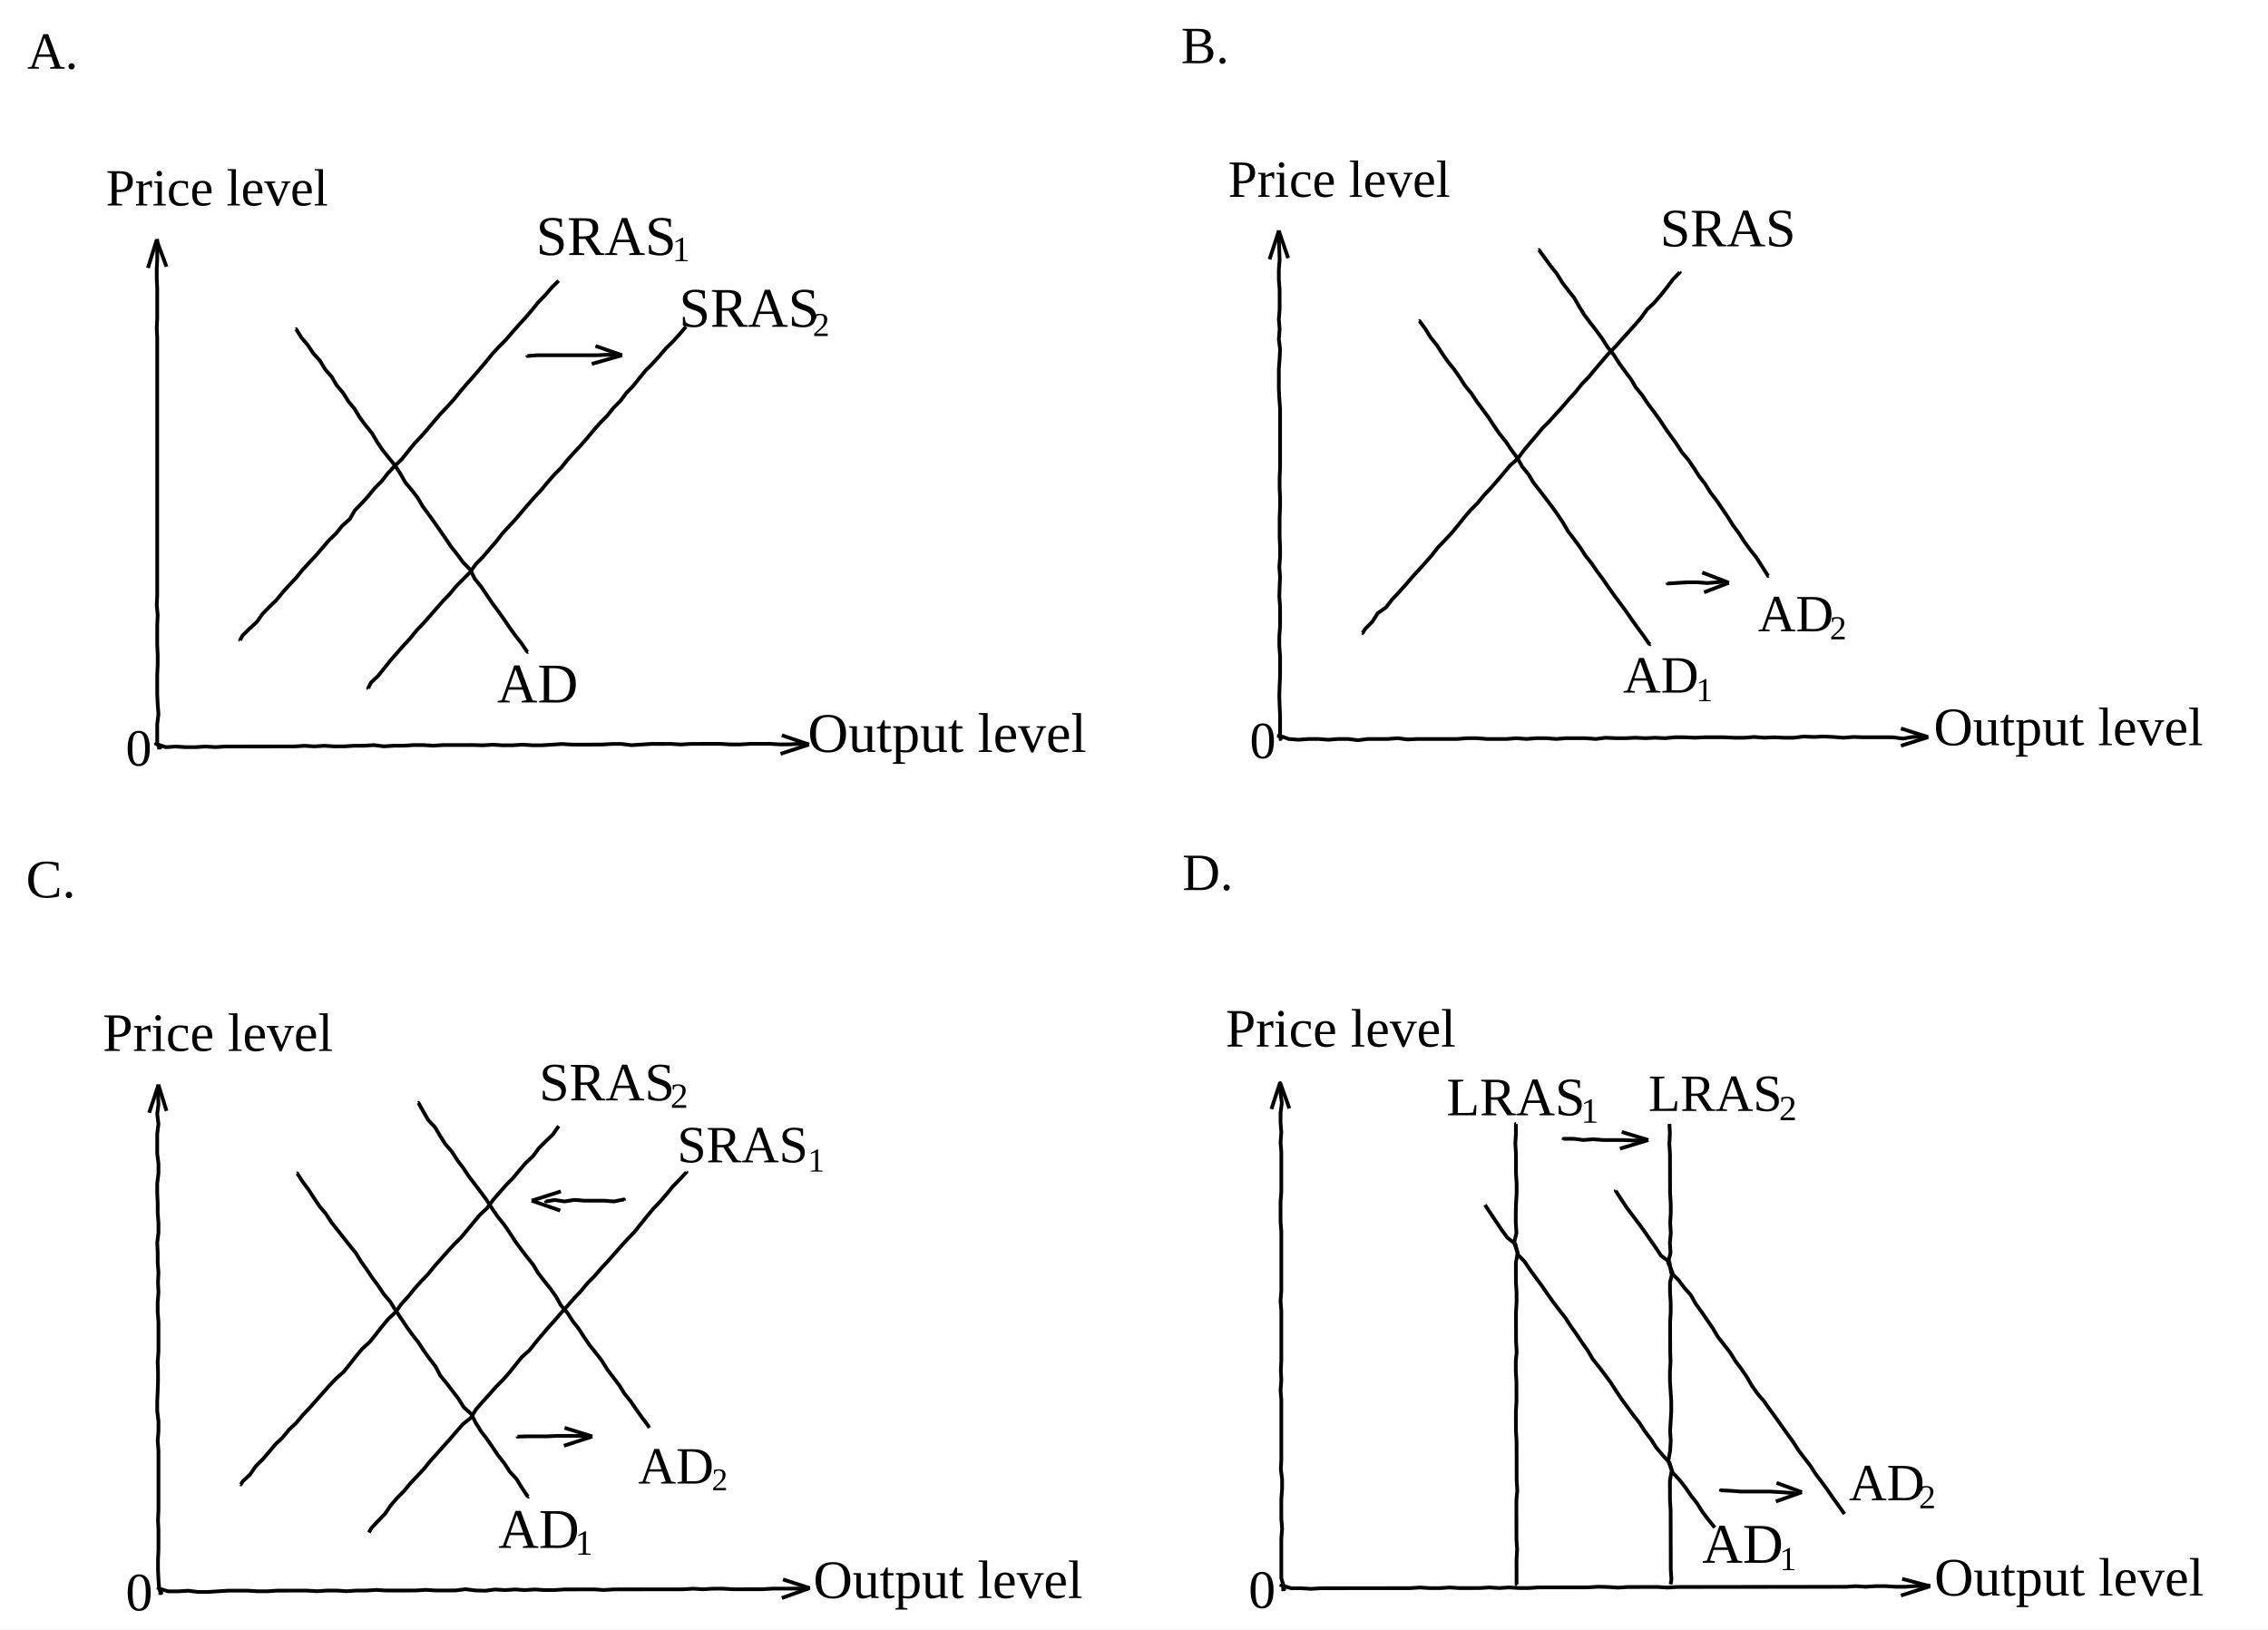
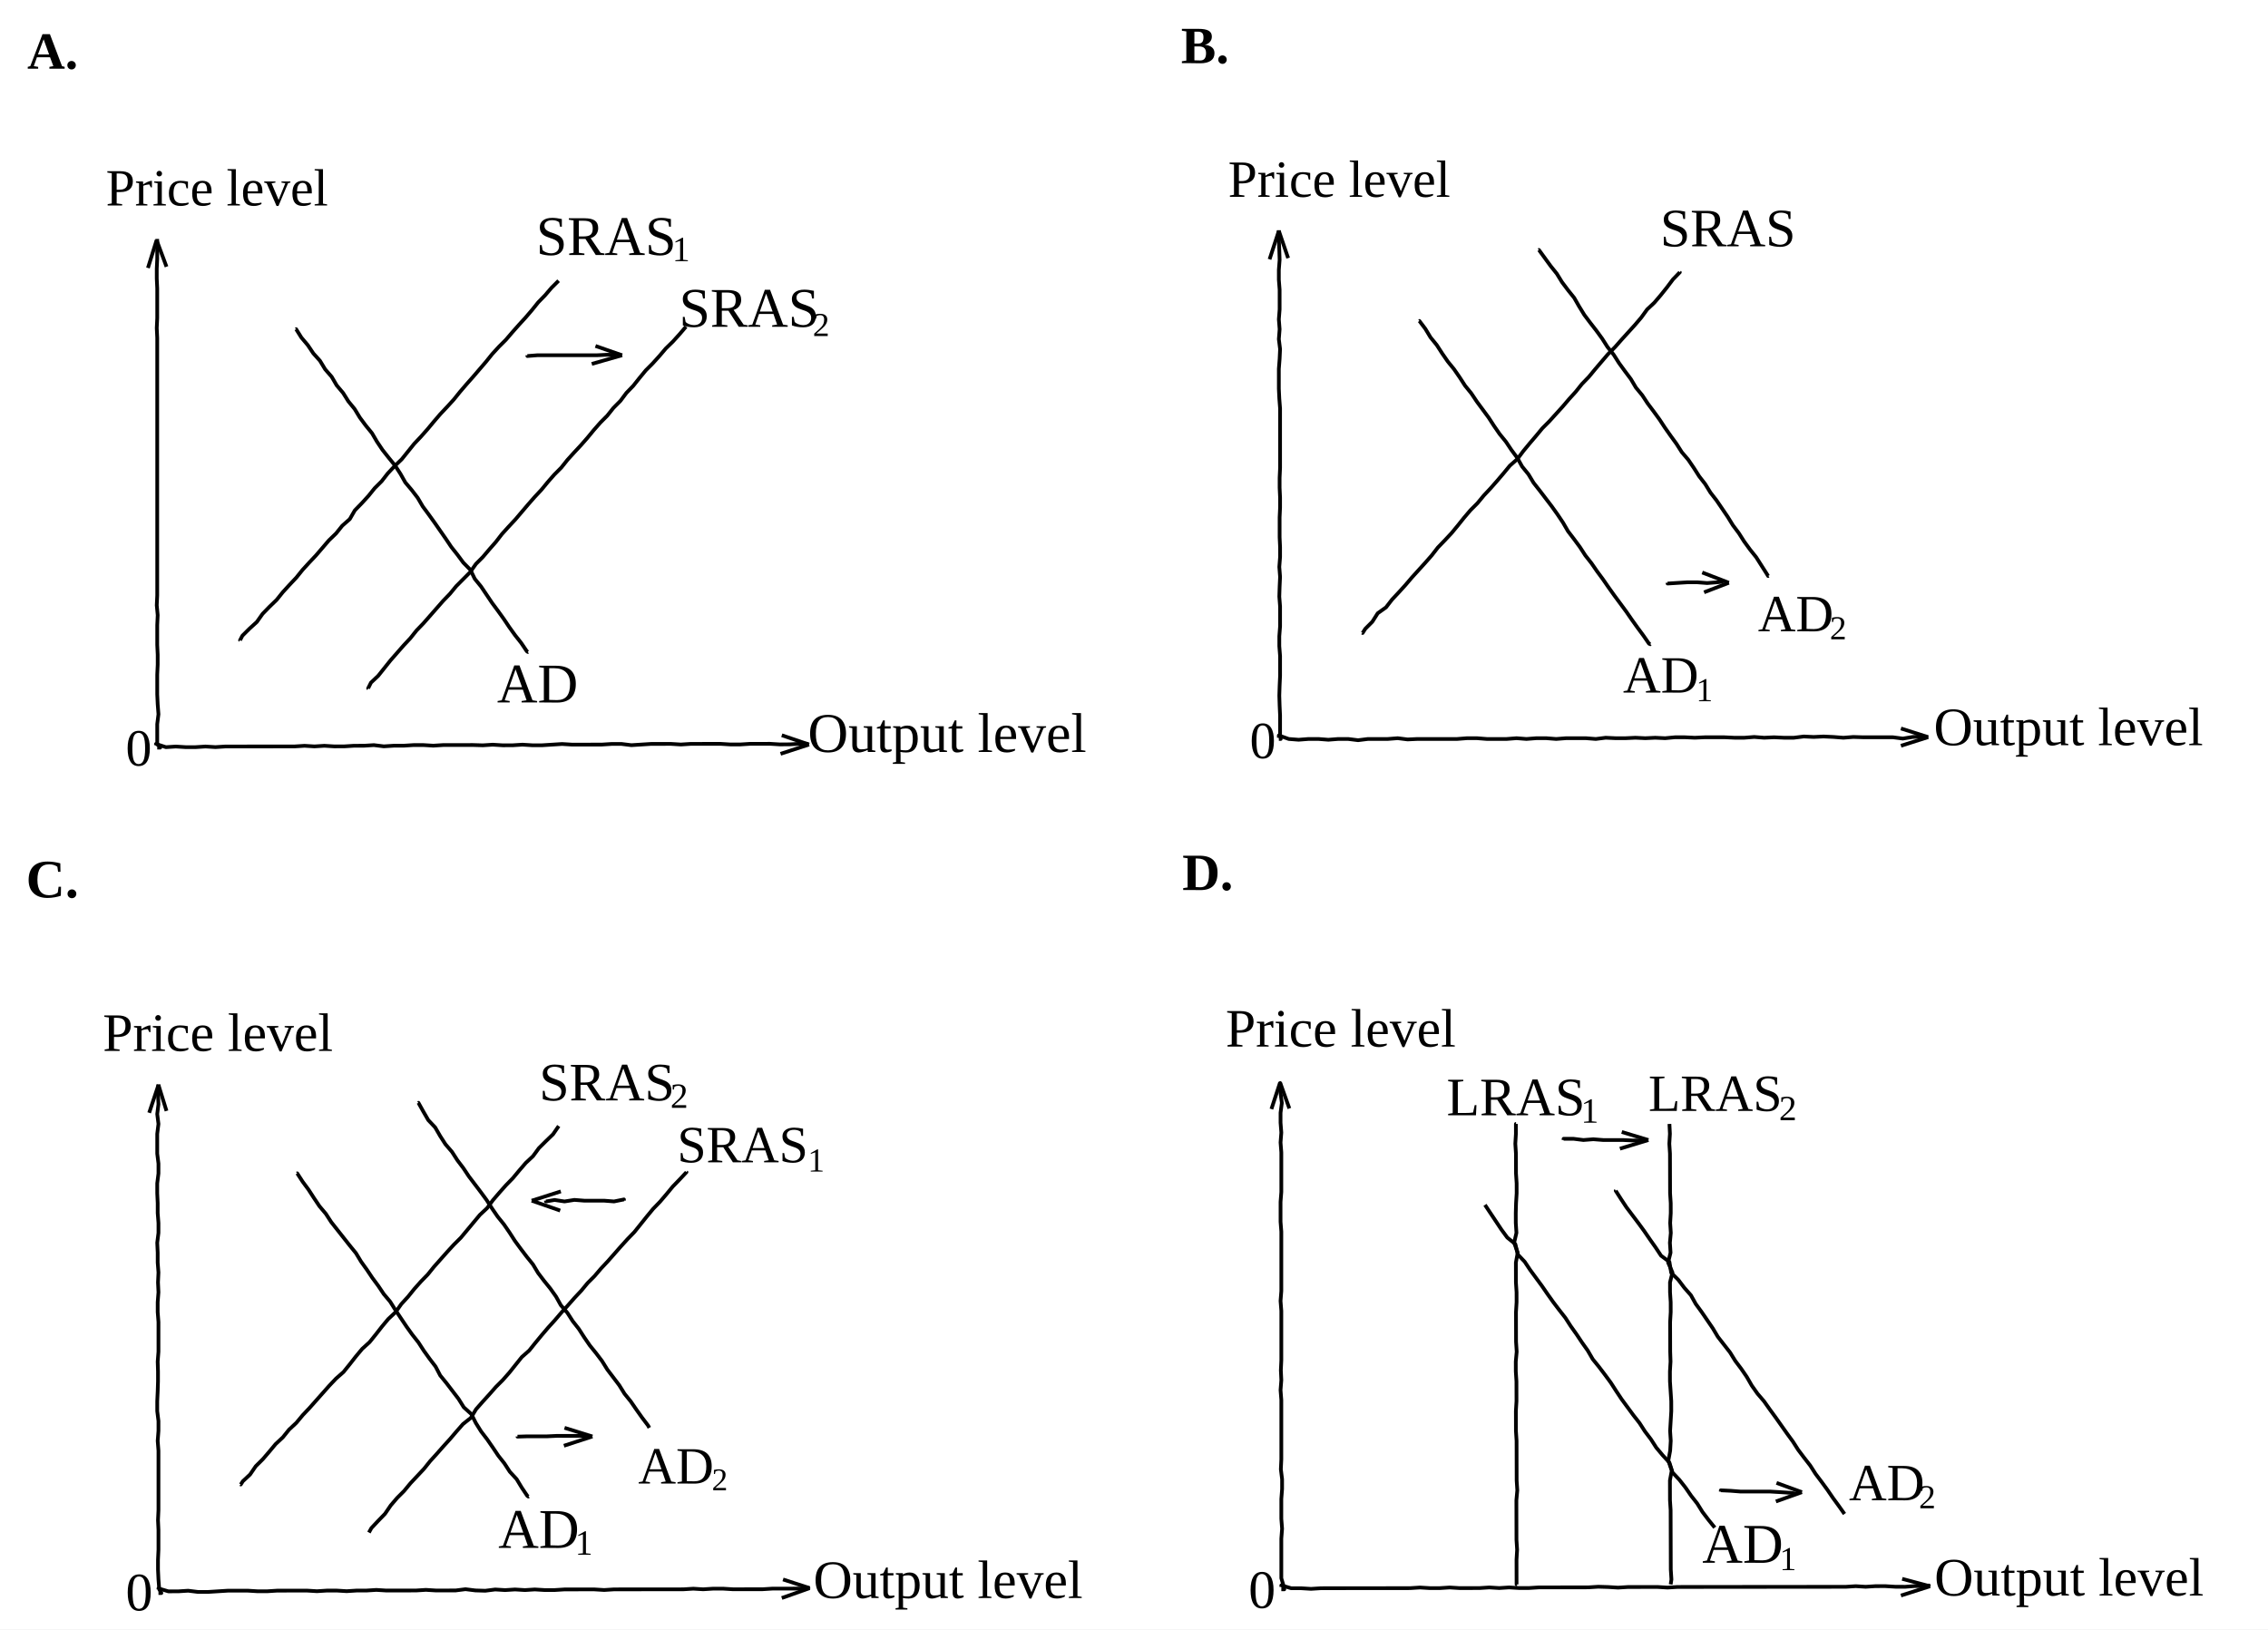
<svg xmlns="http://www.w3.org/2000/svg" width="1319.04pt" height="947.783pt" viewBox="0 0 1319.04 947.783" version="1.1">
  <defs>
    <style type="text/css">*{stroke-linejoin: round; stroke-linecap: butt}</style>
  </defs>
  <g id="figure_1">
    <g id="patch_1">
      <path d="M 0 947.783  L 1319.04 947.783  L 1319.04 0  L 0 0  z " style="fill: #ffffff" />
    </g>
    <g id="axes_1">
      <g id="line2d_1">
        <path d="M 91.44 138.96  L 91.44 144.72  L 91.44 150.48  L 91.17 156.24  L 91.17 162  L 91.44 167.76  L 91.44 173.52  L 91.44 179.28  L 91.44 185.04  L 91.17 190.8  L 91.44 196.56  L 91.44 202.32  L 91.44 208.08  L 91.44 213.84  L 91.44 219.6  L 91.44 225.36  L 91.44 231.12  L 91.44 236.88  L 91.44 242.64  L 91.44 248.4  L 91.44 254.16  L 91.44 259.92  L 91.44 265.68  L 91.44 271.44  L 91.44 277.2  L 91.44 282.96  L 91.44 288.72  L 91.44 294.48  L 91.44 300.24  L 91.44 306  L 91.44 311.76  L 91.44 317.52  L 91.44 323.28  L 91.44 329.04  L 91.44 334.8  L 91.44 340.56  L 91.44 346.32  L 91.17 352.08  L 91.71 357.84  L 91.44 363.6  L 91.44 369.36  L 91.44 375.12  L 91.71 380.88  L 91.71 386.64  L 91.44 392.4  L 91.44 398.16  L 91.44 403.92  L 91.71 409.68  L 92.16 415.44  L 91.44 421.2  L 91.44 426.96  L 91.44 432.72  L 93.15 434.88  L 91.44 434.88  " clip-path="url(#pea0db4b953)" style="fill: none; stroke: #000000; stroke-width: 2.16" />
      </g>
      <g id="line2d_2">
        <path d="M 90.72 433.44  L 90.719 432.72  L 96.481 434.605  L 102.241 434.239  L 108.001 434.594  L 113.761 434.588  L 119.521 434.223  L 125.281 434.577  L 131.041 434.212  L 136.801 434.206  L 142.561 434.201  L 148.321 434.195  L 154.081 434.19  L 159.841 434.184  L 165.601 434.179  L 171.361 434.173  L 177.12 433.808  L 182.881 434.162  L 188.64 433.797  L 194.401 434.151  L 200.161 434.146  L 205.92 433.78  L 211.68 433.775  L 217.44 433.41  L 223.201 434.124  L 228.96 433.759  L 234.72 433.753  L 240.48 433.388  L 246.24 433.382  L 252 433.737  L 257.76 433.371  L 263.52 433.366  L 269.28 433.36  L 275.04 433.355  L 280.8 433.529  L 286.56 433.164  L 292.32 433.518  L 298.08 433.513  L 303.84 433.147  L 309.6 433.502  L 315.36 433.496  L 321.12 433.131  L 326.879 432.766  L 332.64 433.12  L 338.4 433.115  L 344.16 433.109  L 349.92 433.104  L 355.679 432.738  L 361.439 432.733  L 367.2 433.447  L 372.96 433.082  L 378.719 432.716  L 384.479 432.711  L 390.239 432.705  L 396 433.06  L 401.759 432.694  L 407.519 432.689  L 413.279 432.683  L 419.039 432.678  L 424.8 433.032  L 430.56 433.027  L 436.319 432.661  L 442.079 432.656  L 447.839 432.651  L 453.6 433.005  L 459.36 432.96  L 465.119 432.634  L 469.44 432.63  L 469.44 433.08  " clip-path="url(#pea0db4b953)" style="fill: none; stroke: #000000; stroke-width: 2.16" />
      </g>
      <g id="line2d_3">
        <path d="M 743.76 133.92  L 743.76 139.68  L 744.03 145.44  L 744.21 151.2  L 743.76 156.96  L 743.76 162.72  L 744.21 168.48  L 744.21 174.24  L 744.21 180  L 743.76 185.76  L 744.21 191.52  L 743.76 197.28  L 744.48 203.04  L 744.21 208.8  L 743.76 214.56  L 743.76 220.32  L 743.76 226.08  L 744.03 231.84  L 744.48 237.6  L 744.48 243.36  L 744.48 249.12  L 744.48 254.88  L 744.48 260.64  L 744.48 266.4  L 744.48 272.16  L 744.21 277.92  L 744.21 283.68  L 744.48 289.44  L 744.48 295.2  L 744.21 300.96  L 744.21 306.72  L 744.21 312.48  L 744.48 318.24  L 744.48 324  L 744.03 329.76  L 744.48 335.52  L 744.21 341.28  L 744.03 347.04  L 744.48 352.8  L 744.48 358.56  L 744.48 364.32  L 744.03 370.08  L 744.03 375.84  L 744.48 381.6  L 744.48 387.36  L 744.48 393.12  L 744.21 398.88  L 744.03 404.64  L 744.21 410.4  L 744.48 416.16  L 744.48 421.92  L 744.48 427.68  L 744.854 429.84  L 743.76 429.84  " clip-path="url(#pea0db4b953)" style="fill: none; stroke: #000000; stroke-width: 2.16" />
      </g>
      <g id="line2d_4">
        <path d="M 743.76 429.12  L 743.76 427.77  L 749.52 429.84  L 755.28 430.29  L 761.04 429.84  L 766.8 429.84  L 772.56 430.29  L 778.32 429.84  L 784.08 429.84  L 789.84 430.56  L 795.6 429.84  L 801.36 429.84  L 807.12 429.84  L 812.88 429.39  L 818.64 430.11  L 824.4 429.84  L 830.16 429.84  L 835.92 429.84  L 841.68 429.84  L 847.44 429.84  L 853.2 429.39  L 858.96 429.39  L 864.72 429.84  L 870.48 429.84  L 876.24 429.84  L 882 429.39  L 887.76 429.84  L 893.52 429.39  L 899.28 429.39  L 905.04 429.84  L 910.8 429.39  L 916.56 429.39  L 922.32 429.39  L 928.08 429.84  L 933.84 429.12  L 939.6 429.39  L 945.36 429.39  L 951.12 429.12  L 956.88 429.39  L 962.64 429.12  L 968.4 429.39  L 974.16 428.85  L 979.92 428.85  L 985.68 429.12  L 991.44 428.85  L 997.2 428.85  L 1002.96 428.85  L 1008.72 429.12  L 1014.48 429.12  L 1020.24 428.67  L 1026 429.12  L 1031.76 428.85  L 1037.52 429.12  L 1043.28 429.12  L 1049.04 428.4  L 1054.8 428.67  L 1060.56 428.4  L 1066.32 428.67  L 1072.08 429.12  L 1077.84 428.67  L 1083.6 428.85  L 1089.36 428.85  L 1095.12 428.85  L 1100.88 428.85  L 1106.64 429.606  L 1112.4 428.67  L 1118.16 428.4  L 1120.32 428.85  L 1120.32 429.12  " clip-path="url(#pea0db4b953)" style="fill: none; stroke: #000000; stroke-width: 2.16" />
      </g>
      <g id="line2d_5">
        <path d="M 92.16 630.72  L 91.89 636.48  L 92.16 642.24  L 91.44 648  L 92.16 653.76  L 91.44 659.52  L 91.44 665.28  L 91.44 671.04  L 92.16 676.8  L 92.16 682.56  L 91.44 688.32  L 91.44 694.08  L 91.71 699.84  L 91.71 705.6  L 92.16 711.36  L 92.16 717.12  L 91.44 722.88  L 91.71 728.64  L 91.71 734.4  L 92.16 740.16  L 91.89 745.92  L 92.16 751.68  L 91.71 757.44  L 91.71 763.2  L 92.16 768.96  L 92.16 774.72  L 92.16 780.48  L 92.16 786.24  L 91.71 792  L 91.89 797.76  L 91.89 803.52  L 91.71 809.28  L 91.44 815.04  L 91.44 820.8  L 92.16 826.56  L 92.16 832.32  L 91.71 838.08  L 92.16 843.84  L 92.16 849.6  L 92.16 855.36  L 92.16 861.12  L 92.16 866.88  L 92.16 872.64  L 92.16 878.4  L 91.89 884.16  L 92.16 889.92  L 92.16 895.68  L 92.16 901.44  L 91.89 907.2  L 91.89 912.96  L 92.16 918.72  L 92.61 924.48  L 93.844 926.64  L 92.16 926.64  " clip-path="url(#pea0db4b953)" style="fill: none; stroke: #000000; stroke-width: 2.16" />
      </g>
      <g id="line2d_6">
        <path d="M 92.16 924.48  L 92.159 923.94  L 97.921 925.645  L 103.681 925.639  L 109.441 925.274  L 115.201 925.988  L 120.961 925.983  L 126.721 925.617  L 132.481 925.252  L 138.241 925.246  L 144.001 925.241  L 149.761 925.595  L 155.521 925.59  L 161.281 925.224  L 167.041 925.219  L 172.801 925.213  L 178.561 925.208  L 184.321 925.562  L 190.081 925.197  L 195.841 925.191  L 201.601 925.546  L 207.361 925.18  L 213.121 925.175  L 218.88 924.809  L 224.641 925.164  L 230.401 925.158  L 236.161 925.153  L 241.921 925.147  L 247.68 924.782  L 253.441 925.136  L 259.201 925.131  L 264.961 925.125  L 270.72 924.4  L 276.481 925.114  L 282.241 925.289  L 288 924.563  L 293.761 924.918  L 299.52 924.553  L 305.281 924.907  L 311.04 924.542  L 316.8 924.896  L 322.56 924.891  L 328.32 924.525  L 334.08 924.52  L 339.84 924.514  L 345.6 924.509  L 351.36 924.863  L 357.12 924.498  L 362.88 924.492  L 368.64 924.487  L 374.4 924.481  L 380.16 924.476  L 385.92 924.47  L 391.68 924.465  L 397.44 924.459  L 403.2 924.094  L 408.96 924.448  L 414.72 924.083  L 420.48 924.077  L 426.24 924.432  L 432 924.426  L 437.76 924.421  L 443.52 924.415  L 449.28 924.05  L 455.04 924.044  L 460.8 924.039  L 466.56 924.033  L 470.16 923.67  L 470.16 924.12  " clip-path="url(#pea0db4b953)" style="fill: none; stroke: #000000; stroke-width: 2.16" />
      </g>
      <g id="line2d_7">
        <path d="M 745.2 630  L 744.48 630  L 744.75 635.76  L 745.5 641.52  L 744.75 647.28  L 744.75 653.04  L 745.2 658.8  L 744.75 664.56  L 745.2 670.32  L 745.2 676.08  L 745.2 681.84  L 745.2 687.6  L 745.2 693.36  L 744.75 699.12  L 744.75 704.88  L 744.75 710.64  L 745.2 716.4  L 745.2 722.16  L 745.2 727.92  L 745.2 733.68  L 745.2 739.44  L 745.2 745.2  L 745.2 750.96  L 744.75 756.72  L 745.2 762.48  L 745.2 768.24  L 745.2 774  L 745.2 779.76  L 745.2 785.52  L 745.2 791.28  L 744.93 797.04  L 745.2 802.8  L 744.75 808.56  L 745.2 814.32  L 745.2 820.08  L 745.2 825.84  L 745.2 831.6  L 745.2 837.36  L 745.2 843.12  L 745.2 848.88  L 744.93 854.64  L 745.65 860.4  L 745.65 866.16  L 745.2 871.92  L 745.2 877.68  L 745.2 883.44  L 745.65 889.2  L 745.2 894.96  L 745.2 900.72  L 745.2 906.48  L 745.2 912.24  L 745.2 918  L 746.91 923.76  L 746.91 924.48  L 745.2 924.48  " clip-path="url(#pea0db4b953)" style="fill: none; stroke: #000000; stroke-width: 2.16" />
      </g>
      <g id="line2d_8">
        <path d="M 745.2 923.04  L 745.199 922.14  L 750.961 923.844  L 756.721 923.839  L 762.481 924.193  L 768.241 923.828  L 774.001 923.822  L 779.761 923.817  L 785.521 923.811  L 791.281 923.806  L 797.041 923.8  L 802.801 923.795  L 808.561 923.789  L 814.321 923.784  L 820.081 923.778  L 825.84 923.413  L 831.601 923.767  L 837.361 923.762  L 843.12 923.396  L 848.881 923.751  L 854.641 923.745  L 860.401 923.74  L 866.16 923.374  L 871.921 923.729  L 877.68 923.363  L 883.441 923.718  L 889.201 923.712  L 894.96 923.347  L 900.72 923.341  L 906.48 923.336  L 912.24 923.33  L 918 923.325  L 923.76 923.319  L 929.52 922.954  L 935.28 923.128  L 941.041 923.483  L 946.8 923.117  L 952.56 923.112  L 958.32 923.106  L 964.08 923.101  L 969.841 923.455  L 975.6 923.09  L 981.36 923.084  L 987.12 923.079  L 992.88 923.073  L 998.64 923.068  L 1004.4 923.062  L 1010.16 923.057  L 1015.92 923.051  L 1021.68 923.046  L 1027.44 923.04  L 1033.2 923.035  L 1038.96 923.029  L 1044.72 923.024  L 1050.48 923.018  L 1056.24 923.013  L 1062 923.007  L 1067.76 923.002  L 1073.52 922.996  L 1079.28 922.631  L 1085.04 922.985  L 1090.8 922.62  L 1096.56 922.614  L 1102.32 922.969  L 1108.08 922.985  L 1113.84 922.546  L 1119.6 922.592  L 1121.76 922.23  L 1121.76 922.68  " clip-path="url(#pea0db4b953)" style="fill: none; stroke: #000000; stroke-width: 2.16" />
      </g>
      <g id="line2d_9">
        <path d="M 86.04 155.88  L 91.08 139.68  " clip-path="url(#pea0db4b953)" style="fill: none; stroke: #000000; stroke-width: 2.16" />
      </g>
      <g id="line2d_10">
        <path d="M 91.08 139.68  L 96.84 155.16  " clip-path="url(#pea0db4b953)" style="fill: none; stroke: #000000; stroke-width: 2.16" />
      </g>
      <g id="line2d_11">
        <path d="M 454.68 427.68  L 470.52 433.08  " clip-path="url(#pea0db4b953)" style="fill: none; stroke: #000000; stroke-width: 2.16" />
      </g>
      <g id="line2d_12">
        <path d="M 470.52 433.08  L 453.96 438.48  " clip-path="url(#pea0db4b953)" style="fill: none; stroke: #000000; stroke-width: 2.16" />
      </g>
      <g id="line2d_13">
        <path d="M 346.32 201.24  L 361.8 206.64  " clip-path="url(#pea0db4b953)" style="fill: none; stroke: #000000; stroke-width: 2.16" />
      </g>
      <g id="line2d_14">
        <path d="M 361.8 206.64  L 344.16 211.68  " clip-path="url(#pea0db4b953)" style="fill: none; stroke: #000000; stroke-width: 2.16" />
      </g>
      <g id="line2d_15">
        <path d="M 738.36 150.84  L 743.76 134.28  " clip-path="url(#pea0db4b953)" style="fill: none; stroke: #000000; stroke-width: 2.16" />
      </g>
      <g id="line2d_16">
        <path d="M 743.76 134.28  L 749.16 150.12  " clip-path="url(#pea0db4b953)" style="fill: none; stroke: #000000; stroke-width: 2.16" />
      </g>
      <g id="line2d_17">
        <path d="M 1105.56 423.72  L 1121.4 428.76  " clip-path="url(#pea0db4b953)" style="fill: none; stroke: #000000; stroke-width: 2.16" />
      </g>
      <g id="line2d_18">
        <path d="M 1121.4 428.76  L 1105.56 433.8  " clip-path="url(#pea0db4b953)" style="fill: none; stroke: #000000; stroke-width: 2.16" />
      </g>
      <g id="line2d_19">
        <path d="M 990 333  L 1005.48 338.976  " clip-path="url(#pea0db4b953)" style="fill: none; stroke: #000000; stroke-width: 2.16" />
      </g>
      <g id="line2d_20">
        <path d="M 1005.48 338.976  L 991.08 344.52  " clip-path="url(#pea0db4b953)" style="fill: none; stroke: #000000; stroke-width: 2.16" />
      </g>
      <g id="line2d_21">
        <path d="M 86.76 647.28  L 92.16 631.08  " clip-path="url(#pea0db4b953)" style="fill: none; stroke: #000000; stroke-width: 2.16" />
      </g>
      <g id="line2d_22">
        <path d="M 92.16 631.08  L 96.84 646.2  " clip-path="url(#pea0db4b953)" style="fill: none; stroke: #000000; stroke-width: 2.16" />
      </g>
      <g id="line2d_23">
        <path d="M 455.4 918.72  L 470.88 923.76  " clip-path="url(#pea0db4b953)" style="fill: none; stroke: #000000; stroke-width: 2.16" />
      </g>
      <g id="line2d_24">
        <path d="M 470.88 923.76  L 454.68 929.52  " clip-path="url(#pea0db4b953)" style="fill: none; stroke: #000000; stroke-width: 2.16" />
      </g>
      <g id="line2d_25">
        <path d="M 326.16 693  L 309.24 698.4  " clip-path="url(#pea0db4b953)" style="fill: none; stroke: #000000; stroke-width: 2.16" />
      </g>
      <g id="line2d_26">
        <path d="M 309.24 698.4  L 325.8 704.16  " clip-path="url(#pea0db4b953)" style="fill: none; stroke: #000000; stroke-width: 2.16" />
      </g>
      <g id="line2d_27">
        <path d="M 328.32 830.52  L 344.52 835.56  " clip-path="url(#pea0db4b953)" style="fill: none; stroke: #000000; stroke-width: 2.16" />
      </g>
      <g id="line2d_28">
        <path d="M 344.52 835.56  L 327.96 840.96  " clip-path="url(#pea0db4b953)" style="fill: none; stroke: #000000; stroke-width: 2.16" />
      </g>
      <g id="line2d_29">
        <path d="M 739.44 645.12  L 744.48 629.64  " clip-path="url(#pea0db4b953)" style="fill: none; stroke: #000000; stroke-width: 2.16" />
      </g>
      <g id="line2d_30">
        <path d="M 744.48 629.64  L 749.88 644.76  " clip-path="url(#pea0db4b953)" style="fill: none; stroke: #000000; stroke-width: 2.16" />
      </g>
      <g id="line2d_31">
        <path d="M 1106.28 918.36  L 1122.48 922.68  " clip-path="url(#pea0db4b953)" style="fill: none; stroke: #000000; stroke-width: 2.16" />
      </g>
      <g id="line2d_32">
        <path d="M 1122.48 922.68  L 1105.56 928.08  " clip-path="url(#pea0db4b953)" style="fill: none; stroke: #000000; stroke-width: 2.16" />
      </g>
      <g id="line2d_33">
        <path d="M 943.2 658.44  L 958.68 663.12  " clip-path="url(#pea0db4b953)" style="fill: none; stroke: #000000; stroke-width: 2.16" />
      </g>
      <g id="line2d_34">
        <path d="M 958.68 663.12  L 942.12 668.16  " clip-path="url(#pea0db4b953)" style="fill: none; stroke: #000000; stroke-width: 2.16" />
      </g>
      <g id="line2d_35">
        <path d="M 1033.2 862.56  L 1047.96 867.96  " clip-path="url(#pea0db4b953)" style="fill: none; stroke: #000000; stroke-width: 2.16" />
      </g>
      <g id="line2d_36">
        <path d="M 1047.96 867.96  L 1032.84 873.36  " clip-path="url(#pea0db4b953)" style="fill: none; stroke: #000000; stroke-width: 2.16" />
      </g>
      <g id="line2d_37">
        <path d="M 324.864 163.296  L 320.776 167.37  L 317.025 171.742  L 313.005 175.876  L 309.389 180.367  L 305.638 184.74  L 301.752 188.993  L 297.934 193.305  L 294.183 197.678  L 290.095 201.751  L 286.21 206.004  L 282.594 210.496  L 278.843 214.868  L 275.092 219.241  L 271.274 223.553  L 267.523 227.925  L 263.907 232.417  L 260.021 236.67  L 256.068 240.863  L 252.317 245.235  L 248.634 249.667  L 244.815 253.98  L 240.862 258.173  L 237.246 262.665  L 233.63 267.156  L 229.46 271.158  L 225.522 275.364  L 221.973 279.915  L 217.886 283.989  L 214.269 288.481  L 210.384 292.734  L 206.363 296.867  L 203.421 301.956  L 199.064 305.791  L 195.448 310.283  L 191.293 314.297  L 187.542 318.669  L 183.791 323.041  L 179.838 327.235  L 175.952 331.488  L 172.336 335.979  L 168.383 340.172  L 164.497 344.425  L 160.881 348.917  L 156.726 352.931  L 152.706 357.065  L 149.359 361.795  L 145.069 365.69  L 140.981 369.764  L 139.613 372.396  L 139.68 372.456  " clip-path="url(#pea0db4b953)" style="fill: none; stroke: #000000; stroke-width: 2.16" />
      </g>
      <g id="line2d_38">
        <path d="M 398.952 190.008  L 395.221 194.397  L 391.355 198.668  L 387.218 202.701  L 383.488 207.091  L 379.622 211.362  L 375.552 215.454  L 371.889 219.903  L 368.294 224.411  L 364.292 228.563  L 360.832 233.19  L 356.763 237.283  L 353.168 241.791  L 349.099 245.883  L 345.3 250.213  L 341.637 254.662  L 337.839 258.992  L 333.905 263.204  L 330.039 267.474  L 326.443 271.983  L 322.374 276.075  L 318.576 280.405  L 314.913 284.854  L 310.979 289.065  L 307.181 293.395  L 303.45 297.785  L 299.719 302.174  L 295.785 306.386  L 291.919 310.656  L 288.391 315.224  L 284.593 319.554  L 280.862 323.943  L 276.793 328.036  L 273.468 332.782  L 269.399 336.874  L 265.33 340.967  L 261.667 345.416  L 257.666 349.568  L 253.867 353.898  L 250.069 358.228  L 246.27 362.558  L 242.269 366.71  L 238.673 371.218  L 234.74 375.429  L 230.941 379.759  L 227.143 384.09  L 223.547 388.598  L 219.952 393.106  L 215.748 397.08  L 214.092 400.378  L 214.272 400.536  " clip-path="url(#pea0db4b953)" style="fill: none; stroke: #000000; stroke-width: 2.16" />
      </g>
      <g id="line2d_39">
        <path d="M 172.152 191.52  L 172.225 191.467  L 175.294 196.355  L 179.02 200.771  L 182.234 205.554  L 186.107 209.864  L 189.102 214.804  L 192.902 219.167  L 195.824 224.16  L 199.55 228.575  L 202.619 233.463  L 206.272 237.931  L 209.267 242.872  L 212.701 247.497  L 216.354 251.965  L 219.277 256.958  L 222.491 261.741  L 226.071 266.261  L 229.724 270.729  L 232.866 275.564  L 235.715 280.61  L 239.441 285.025  L 242.948 289.598  L 245.871 294.591  L 249.305 299.216  L 252.665 303.894  L 255.953 308.624  L 259.241 313.355  L 262.456 318.138  L 266.036 322.658  L 269.47 327.283  L 273.561 331.436  L 276.118 336.692  L 279.771 341.159  L 282.986 345.942  L 286.201 350.725  L 289.634 355.351  L 292.995 360.028  L 296.21 364.811  L 299.571 369.489  L 303.151 374.01  L 306.365 378.792  L 306.993 379.235  L 307.008 379.224  " clip-path="url(#pea0db4b953)" style="fill: none; stroke: #000000; stroke-width: 2.16" />
      </g>
      <g id="line2d_40">
        <path d="M 306.72 206.64  L 306.72 207.09  L 312.48 206.64  L 318.24 206.64  L 324 206.64  L 329.76 206.64  L 335.52 206.64  L 341.28 206.64  L 347.04 206.64  L 352.8 206.37  L 358.56 206.37  L 358.56 206.64  " clip-path="url(#pea0db4b953)" style="fill: none; stroke: #000000; stroke-width: 2.16" />
      </g>
      <g id="line2d_41">
        <path d="M 976.896 158.328  L 976.964 158.387  L 972.956 162.534  L 969.489 167.155  L 965.887 171.658  L 962.15 176.042  L 957.939 180.01  L 954.54 184.691  L 950.803 189.075  L 946.93 193.34  L 943.058 197.605  L 939.253 201.929  L 935.178 206.016  L 931.441 210.4  L 927.703 214.783  L 924.034 219.227  L 920.026 223.373  L 916.424 227.876  L 912.551 232.141  L 908.814 236.525  L 904.942 240.789  L 901.069 245.054  L 896.994 249.141  L 893.324 253.584  L 889.587 257.968  L 885.917 262.412  L 882.459 267.041  L 878.105 270.882  L 874.435 275.326  L 870.698 279.709  L 866.893 284.034  L 862.953 288.239  L 859.284 292.683  L 855.208 296.769  L 851.471 301.153  L 847.869 305.656  L 844.199 310.099  L 840.259 314.305  L 836.252 318.451  L 832.717 323.013  L 828.912 327.338  L 825.04 331.603  L 821.167 335.868  L 817.43 340.251  L 813.558 344.516  L 809.618 348.722  L 806.083 353.284  L 801.265 356.717  L 798.136 361.636  L 794.061 365.722  L 792.495 368.183  L 792.36 368.064  " clip-path="url(#pea0db4b953)" style="fill: none; stroke: #000000; stroke-width: 2.16" />
      </g>
      <g id="line2d_42">
        <path d="M 825.48 186.696  L 825.501 186.681  L 828.977 191.277  L 831.961 196.224  L 835.604 200.7  L 838.735 205.542  L 842.012 210.28  L 845.655 214.756  L 848.932 219.494  L 852.063 224.336  L 855.706 228.812  L 858.91 233.602  L 862.333 238.235  L 865.757 242.869  L 868.888 247.711  L 872.165 252.449  L 875.808 256.925  L 879.012 261.715  L 882.443 266.342  L 885.273 271.4  L 888.916 275.876  L 891.9 280.823  L 895.47 285.351  L 898.967 289.932  L 902.464 294.513  L 905.814 299.198  L 909.018 303.988  L 911.929 308.988  L 915.426 313.568  L 918.849 318.201  L 921.98 323.044  L 925.55 327.572  L 928.827 332.31  L 932.251 336.943  L 935.528 341.681  L 938.878 346.366  L 942.302 350.999  L 945.725 355.632  L 949.002 360.37  L 952.352 365.056  L 955.776 369.689  L 959.053 374.426  L 959.831 374.74  L 959.904 374.688  " clip-path="url(#pea0db4b953)" style="fill: none; stroke: #000000; stroke-width: 2.16" />
      </g>
      <g id="line2d_43">
        <path d="M 894.96 145.44  L 895.034 145.388  L 898.424 150.045  L 901.815 154.703  L 905.426 159.204  L 908.449 164.121  L 911.913 168.726  L 915.525 173.228  L 918.4 178.248  L 921.423 183.164  L 924.887 187.769  L 928.425 192.323  L 931.816 196.98  L 934.912 201.844  L 938.523 206.346  L 941.62 211.211  L 945.01 215.868  L 948.474 220.473  L 951.424 225.441  L 955.109 229.891  L 958.278 234.704  L 961.743 239.309  L 965.133 243.966  L 968.303 248.779  L 971.62 253.488  L 975.011 258.145  L 978.107 263.01  L 981.866 267.408  L 985.109 272.169  L 988.206 277.033  L 991.743 281.587  L 994.766 286.503  L 998.304 291.056  L 1001.547 295.817  L 1004.791 300.578  L 1007.814 305.494  L 1011.278 310.1  L 1014.374 314.964  L 1017.765 319.621  L 1021.376 324.123  L 1024.472 328.988  L 1027.569 333.852  L 1028.301 335.048  L 1028.448 334.944  " clip-path="url(#pea0db4b953)" style="fill: none; stroke: #000000; stroke-width: 2.16" />
      </g>
      <g id="line2d_44">
        <path d="M 969.84 338.976  L 969.84 339.426  L 975.6 339.066  L 981.36 338.706  L 987.12 338.706  L 992.88 339.149  L 998.64 338.706  L 1002.24 338.346  L 1002.24 338.976  " clip-path="url(#pea0db4b953)" style="fill: none; stroke: #000000; stroke-width: 2.16" />
      </g>
      <g id="line2d_45">
        <path d="M 324.936 654.984  L 321.651 659.77  L 317.492 663.78  L 313.399 667.849  L 309.98 672.516  L 305.753 676.466  L 301.997 680.834  L 298.309 685.261  L 294.284 689.39  L 290.46 693.699  L 286.705 698.067  L 283.285 702.733  L 279.058 706.683  L 275.37 711.111  L 271.681 715.539  L 267.993 719.967  L 263.901 724.036  L 260.01 728.284  L 256.187 732.593  L 252.364 736.901  L 248.743 741.389  L 244.718 745.518  L 240.894 749.826  L 237.273 754.313  L 233.383 758.562  L 230.031 763.288  L 225.804 767.238  L 222.115 771.666  L 218.561 776.213  L 214.94 780.701  L 210.646 784.591  L 206.957 789.019  L 203.404 793.566  L 199.782 798.053  L 195.421 801.884  L 191.463 806.072  L 187.64 810.381  L 183.817 814.689  L 179.994 818.997  L 176.036 823.186  L 172.347 827.614  L 168.12 831.564  L 164.499 836.051  L 160.272 840.001  L 156.584 844.429  L 152.828 848.797  L 148.735 852.866  L 145.451 857.652  L 141.224 861.602  L 140.035 863.484  L 139.968 863.424  " clip-path="url(#pea0db4b953)" style="fill: none; stroke: #000000; stroke-width: 2.16" />
      </g>
      <g id="line2d_46">
        <path d="M 399.168 681.768  L 399.236 681.827  L 395.294 686.032  L 391.285 690.176  L 387.614 694.618  L 383.875 699.001  L 379.866 703.145  L 376.194 707.587  L 372.591 712.089  L 368.987 716.59  L 364.978 720.735  L 361.104 724.998  L 357.297 729.322  L 353.491 733.645  L 349.549 737.849  L 345.811 742.231  L 341.734 746.316  L 338.063 750.758  L 334.121 754.962  L 330.315 759.286  L 326.441 763.549  L 322.702 767.932  L 318.828 772.195  L 315.089 776.578  L 311.418 781.02  L 307.814 785.521  L 303.467 789.368  L 299.863 793.87  L 296.26 798.371  L 292.453 802.694  L 288.376 806.78  L 284.57 811.103  L 280.696 815.366  L 276.89 819.689  L 273.86 824.696  L 269.277 828.335  L 265.47 832.658  L 261.732 837.041  L 257.858 841.305  L 254.051 845.628  L 250.177 849.891  L 246.573 854.393  L 242.632 858.597  L 238.69 862.801  L 235.019 867.243  L 230.942 871.328  L 227.204 875.71  L 223.938 880.509  L 219.928 884.654  L 215.987 888.858  L 214.56 891.432  " clip-path="url(#pea0db4b953)" style="fill: none; stroke: #000000; stroke-width: 2.16" />
      </g>
      <g id="line2d_47">
        <path d="M 243.288 641.52  L 243.361 641.468  L 246.185 646.528  L 249.082 651.535  L 253.08 655.761  L 255.977 660.768  L 259.094 665.619  L 262.871 670.001  L 265.989 674.852  L 269.473 679.443  L 272.663 684.242  L 276.147 688.832  L 279.631 693.422  L 283.042 698.065  L 286.159 702.916  L 289.423 707.663  L 293.054 712.149  L 296.317 716.896  L 299.435 721.747  L 302.845 726.39  L 306.329 730.98  L 309.96 735.466  L 312.93 740.422  L 316.414 745.012  L 320.045 749.498  L 323.382 754.193  L 326.206 759.253  L 329.984 763.634  L 333.101 768.486  L 336.658 773.024  L 339.775 777.875  L 343.039 782.622  L 346.67 787.108  L 350.154 791.698  L 353.198 796.602  L 356.682 801.192  L 360.166 805.783  L 363.209 810.686  L 366.84 815.172  L 370.104 819.919  L 373.441 824.614  L 376.925 829.204  L 377.64 830.52  " clip-path="url(#pea0db4b953)" style="fill: none; stroke: #000000; stroke-width: 2.16" />
      </g>
      <g id="line2d_48">
        <path d="M 172.8 682.56  L 172.873 682.508  L 176.009 687.347  L 179.438 691.976  L 182.574 696.815  L 185.783 701.601  L 189.505 706.021  L 192.641 710.86  L 196.216 715.384  L 199.791 719.908  L 203.366 724.433  L 207.014 728.905  L 210.004 733.848  L 213.359 738.53  L 216.569 743.316  L 219.997 747.946  L 223.207 752.732  L 226.928 757.152  L 229.991 762.043  L 233.2 766.83  L 236.409 771.616  L 239.765 776.298  L 243.34 780.822  L 246.476 785.661  L 249.832 790.343  L 253.334 794.919  L 256.031 800.073  L 259.679 804.545  L 263.181 809.122  L 266.683 813.698  L 269.746 818.59  L 274.125 822.537  L 276.749 827.743  L 279.812 832.635  L 283.314 837.211  L 286.597 841.946  L 289.806 846.732  L 293.381 851.256  L 296.517 856.095  L 300.458 860.358  L 303.448 865.301  L 306.657 870.088  L 307.294 870.513  L 307.44 870.408  " clip-path="url(#pea0db4b953)" style="fill: none; stroke: #000000; stroke-width: 2.16" />
      </g>
      <g id="line2d_49">
        <path d="M 362.88 698.4  L 362.88 697.68  L 357.12 698.85  L 351.36 698.4  L 345.6 698.4  L 339.84 698.4  L 334.08 697.95  L 328.32 698.85  L 322.56 697.985  L 317.52 698.85  L 317.52 698.4  " clip-path="url(#pea0db4b953)" style="fill: none; stroke: #000000; stroke-width: 2.16" />
      </g>
      <g id="line2d_50">
        <path d="M 300.96 835.56  L 300.96 835.65  L 306.72 835.47  L 312.48 835.47  L 318.24 835.47  L 324 835.2  L 329.76 835.218  L 335.52 835.2  L 341.28 835.2  L 341.28 835.56  " clip-path="url(#pea0db4b953)" style="fill: none; stroke: #000000; stroke-width: 2.16" />
      </g>
      <g id="line2d_51">
        <path d="M 881.712 653.76  L 881.622 653.76  L 881.634 659.52  L 881.287 665.281  L 881.659 671.04  L 881.672 676.8  L 881.684 682.56  L 882.056 688.319  L 882.069 694.079  L 881.721 699.84  L 881.553 705.6  L 881.566 711.36  L 881.938 717.12  L 880.601 722.883  L 882.683 728.638  L 881.615 734.4  L 881.628 740.16  L 881.64 745.92  L 882.013 751.68  L 882.025 757.44  L 881.677 763.2  L 881.69 768.96  L 881.702 774.72  L 881.715 780.48  L 882.087 786.24  L 881.559 792.001  L 881.572 797.761  L 881.944 803.52  L 881.956 809.28  L 881.969 815.04  L 881.621 820.801  L 881.634 826.561  L 881.646 832.321  L 882.018 838.08  L 882.031 843.84  L 882.043 849.6  L 882.056 855.36  L 882.068 861.12  L 882.44 866.879  L 881.913 872.64  L 881.925 878.4  L 881.937 884.16  L 881.95 889.92  L 881.962 895.68  L 882.335 901.439  L 881.987 907.2  L 881.999 912.96  L 882.012 918.72  L 882.018 921.601  L 882.288 921.6  " clip-path="url(#pea0db4b953)" style="fill: none; stroke: #000000; stroke-width: 2.16" />
      </g>
      <g id="line2d_52">
        <path d="M 970.92 653.76  L 971.205 659.519  L 970.861 665.28  L 971.236 671.039  L 971.252 676.799  L 971.267 682.559  L 971.283 688.319  L 971.298 694.079  L 971.674 699.838  L 971.689 705.598  L 971.345 711.359  L 971.72 717.118  L 971.196 722.88  L 971.571 728.639  L 970.147 734.402  L 972.682 740.156  L 971.258 745.919  L 971.273 751.679  L 971.649 757.438  L 971.664 763.198  L 971.32 768.959  L 971.335 774.719  L 971.351 780.479  L 971.366 786.239  L 971.562 791.999  L 971.217 797.76  L 971.233 803.52  L 971.608 809.279  L 971.984 815.038  L 971.999 820.798  L 971.655 826.559  L 971.31 832.32  L 971.685 838.079  L 971.341 843.84  L 970.276 849.602  L 972.272 855.357  L 971.207 861.12  L 971.223 866.88  L 971.238 872.64  L 971.614 878.399  L 971.629 884.159  L 971.645 889.919  L 971.66 895.679  L 971.676 901.439  L 971.691 907.199  L 971.707 912.959  L 972.082 918.718  L 971.64 921.6  " clip-path="url(#pea0db4b953)" style="fill: none; stroke: #000000; stroke-width: 2.16" />
      </g>
      <g id="line2d_53">
        <path d="M 939.744 692.568  L 939.671 692.62  L 942.776 697.479  L 945.954 702.286  L 949.427 706.885  L 952.899 711.484  L 956.298 716.135  L 959.551 720.89  L 962.876 725.593  L 966.055 730.4  L 970.923 734.012  L 971.945 740.343  L 976.105 744.457  L 979.578 749.056  L 983.417 753.395  L 986.229 758.462  L 989.628 763.113  L 992.88 767.868  L 996.132 772.623  L 999.09 777.586  L 1002.636 782.133  L 1006.182 786.68  L 1009.214 791.591  L 1012.686 796.19  L 1015.938 800.945  L 1018.823 805.959  L 1022.149 810.662  L 1025.915 815.054  L 1029.241 819.757  L 1032.64 824.408  L 1035.965 829.111  L 1039.291 833.814  L 1042.69 838.465  L 1045.795 843.323  L 1049.268 847.923  L 1052.814 852.47  L 1055.919 857.328  L 1059.391 861.928  L 1062.791 866.579  L 1066.043 871.334  L 1069.442 875.985  L 1072.728 880.632  " clip-path="url(#pea0db4b953)" style="fill: none; stroke: #000000; stroke-width: 2.16" />
      </g>
      <g id="line2d_54">
        <path d="M 863.64 700.848  L 866.834 705.645  L 870.028 710.441  L 873.222 715.238  L 876.636 719.878  L 881.296 723.631  L 882.731 729.681  L 886.731 733.903  L 889.925 738.7  L 893.339 743.34  L 896.753 747.98  L 900.02 752.725  L 903.361 757.417  L 906.848 762.005  L 910.408 766.541  L 913.529 771.39  L 916.87 776.082  L 920.064 780.879  L 923.404 785.571  L 926.305 790.576  L 929.939 795.06  L 933.426 799.648  L 936.84 804.288  L 939.961 809.137  L 943.155 813.934  L 946.569 818.574  L 949.983 823.214  L 953.543 827.75  L 956.664 832.599  L 960.151 837.187  L 963.272 842.035  L 966.979 846.467  L 970.906 850.742  L 972.727 856.516  L 976.707 860.753  L 980.268 865.288  L 983.535 870.033  L 987.096 874.569  L 990.143 879.47  L 993.63 884.058  L 997.264 888.541  L 997.272 888.552  " clip-path="url(#pea0db4b953)" style="fill: none; stroke: #000000; stroke-width: 2.16" />
      </g>
      <g id="line2d_55">
        <path d="M 909.36 663.12  L 909.36 662.4  L 915.12 662.4  L 920.88 663.12  L 926.64 662.67  L 932.4 663.12  L 938.16 663.12  L 943.92 663.12  L 949.68 663.39  L 955.44 663.39  L 955.44 663.12  " clip-path="url(#pea0db4b953)" style="fill: none; stroke: #000000; stroke-width: 2.16" />
      </g>
      <g id="line2d_56">
        <path d="M 1000.8 867.6  L 1000.8 866.88  L 1006.56 867.15  L 1012.32 867.6  L 1018.08 867.6  L 1023.84 867.6  L 1029.6 867.6  L 1035.36 867.944  L 1041.12 868.32  L 1044.72 868.77  L 1044.72 867.6  " clip-path="url(#pea0db4b953)" style="fill: none; stroke: #000000; stroke-width: 2.16" />
      </g>
      <g id="text_1">
-         <text style="font-size: 30.435px; font-family: 'Times New Roman'; text-anchor: start" x="15.84" y="39.96" transform="rotate(-0 15.84 39.96)">A.</text>
+         <text style="font-weight: 700; font-size: 30.435px; font-family: 'Times New Roman'; text-anchor: start" x="15.84" y="39.96" transform="rotate(-0 15.84 39.96)">A.</text>
      </g>
      <g id="text_2">
        <text style="font-size: 30.435px; font-family: 'Times New Roman'; text-anchor: start" x="61.56" y="119.52" transform="rotate(-0 61.56 119.52)">Price level</text>
      </g>
      <g id="text_3">
        <text style="font-size: 32.609px; font-family: 'Times New Roman'; text-anchor: start" x="311.76" y="148.32" transform="rotate(-0 311.76 148.32)">SRAS</text>
      </g>
      <g id="text_4">
        <text style="font-size: 20.652px; font-family: 'Times New Roman'; text-anchor: start" x="390.96" y="151.92" transform="rotate(-0 390.96 151.92)">1</text>
      </g>
      <g id="text_5">
        <text style="font-size: 32.609px; font-family: 'Times New Roman'; text-anchor: start" x="394.92" y="190.08" transform="rotate(-0 394.92 190.08)">SRAS</text>
      </g>
      <g id="text_6">
        <text style="font-size: 19.565px; font-family: 'Times New Roman'; text-anchor: start" x="472.68" y="195.48" transform="rotate(-0 472.68 195.48)">2</text>
      </g>
      <g id="text_7">
        <text style="font-size: 32.609px; font-family: 'Times New Roman'; text-anchor: start" x="289.08" y="408.6" transform="rotate(-0 289.08 408.6)">AD</text>
      </g>
      <g id="text_8">
        <text style="font-size: 30.435px; font-family: 'Times New Roman'; text-anchor: start" x="73.08" y="445.32" transform="rotate(-0 73.08 445.32)">0</text>
      </g>
      <g id="text_9">
        <text style="font-size: 32.609px; font-family: 'Times New Roman'; text-anchor: start" x="469.8" y="437.4" transform="rotate(-0 469.8 437.4)">Output level</text>
      </g>
      <g id="text_10">
-         <text style="font-size: 30.435px; font-family: 'Times New Roman'; text-anchor: start" x="686.88" y="36.72" transform="rotate(-0 686.88 36.72)">B.</text>
+         <text style="font-weight: 700; font-size: 30.435px; font-family: 'Times New Roman'; text-anchor: start" x="686.88" y="36.72" transform="rotate(-0 686.88 36.72)">B.</text>
      </g>
      <g id="text_11">
        <text style="font-size: 30.435px; font-family: 'Times New Roman'; text-anchor: start" x="714.24" y="114.48" transform="rotate(-0 714.24 114.48)">Price level</text>
      </g>
      <g id="text_12">
        <text style="font-size: 31.522px; font-family: 'Times New Roman'; text-anchor: start" x="965.52" y="143.28" transform="rotate(-0 965.52 143.28)">SRAS</text>
      </g>
      <g id="text_13">
        <text style="font-size: 30.435px; font-family: 'Times New Roman'; text-anchor: start" x="943.92" y="402.84" transform="rotate(-0 943.92 402.84)">AD</text>
      </g>
      <g id="text_14">
        <text style="font-size: 19.565px; font-family: 'Times New Roman'; text-anchor: start" x="986.4" y="407.88" transform="rotate(-0 986.4 407.88)">1</text>
      </g>
      <g id="text_15">
        <text style="font-size: 30.435px; font-family: 'Times New Roman'; text-anchor: start" x="1022.4" y="367.2" transform="rotate(-0 1022.4 367.2)">AD</text>
      </g>
      <g id="text_16">
        <text style="font-size: 19.565px; font-family: 'Times New Roman'; text-anchor: start" x="1064.16" y="371.88" transform="rotate(-0 1064.16 371.88)">2</text>
      </g>
      <g id="text_17">
        <text style="font-size: 30.435px; font-family: 'Times New Roman'; text-anchor: start" x="726.84" y="441" transform="rotate(-0 726.84 441)">0</text>
      </g>
      <g id="text_18">
        <text style="font-size: 31.522px; font-family: 'Times New Roman'; text-anchor: start" x="1124.64" y="433.44" transform="rotate(-0 1124.64 433.44)">Output level</text>
      </g>
      <g id="text_19">
-         <text style="font-size: 31.522px; font-family: 'Times New Roman'; text-anchor: start" x="15.12" y="522" transform="rotate(-0 15.12 522)">C.</text>
+         <text style="font-weight: 700; font-size: 31.522px; font-family: 'Times New Roman'; text-anchor: start" x="15.12" y="522" transform="rotate(-0 15.12 522)">C.</text>
      </g>
      <g id="text_20">
        <text style="font-size: 31.522px; font-family: 'Times New Roman'; text-anchor: start" x="59.76" y="611.28" transform="rotate(-0 59.76 611.28)">Price level</text>
      </g>
      <g id="text_21">
        <text style="font-size: 31.522px; font-family: 'Times New Roman'; text-anchor: start" x="313.56" y="640.08" transform="rotate(-0 313.56 640.08)">SRAS</text>
      </g>
      <g id="text_22">
        <text style="font-size: 20.652px; font-family: 'Times New Roman'; text-anchor: start" x="389.88" y="644.4" transform="rotate(-0 389.88 644.4)">2</text>
      </g>
      <g id="text_23">
        <text style="font-size: 30.435px; font-family: 'Times New Roman'; text-anchor: start" x="393.84" y="676.08" transform="rotate(-0 393.84 676.08)">SRAS</text>
      </g>
      <g id="text_24">
        <text style="font-size: 19.565px; font-family: 'Times New Roman'; text-anchor: start" x="469.8" y="681.48" transform="rotate(-0 469.8 681.48)">1</text>
      </g>
      <g id="text_25">
        <text style="font-size: 30.435px; font-family: 'Times New Roman'; text-anchor: start" x="371.16" y="862.92" transform="rotate(-0 371.16 862.92)">AD</text>
      </g>
      <g id="text_26">
        <text style="font-size: 18.478px; font-family: 'Times New Roman'; text-anchor: start" x="414" y="866.88" transform="rotate(-0 414 866.88)">2</text>
      </g>
      <g id="text_27">
        <text style="font-size: 32.609px; font-family: 'Times New Roman'; text-anchor: start" x="289.8" y="900.36" transform="rotate(-0 289.8 900.36)">AD</text>
      </g>
      <g id="text_28">
        <text style="font-size: 20.652px; font-family: 'Times New Roman'; text-anchor: start" x="334.44" y="904.32" transform="rotate(-0 334.44 904.32)">1</text>
      </g>
      <g id="text_29">
        <text style="font-size: 31.522px; font-family: 'Times New Roman'; text-anchor: start" x="73.08" y="936.72" transform="rotate(-0 73.08 936.72)">0</text>
      </g>
      <g id="text_30">
        <text style="font-size: 31.522px; font-family: 'Times New Roman'; text-anchor: start" x="473.04" y="929.52" transform="rotate(-0 473.04 929.52)">Output level</text>
      </g>
      <g id="text_31">
-         <text style="font-size: 30.435px; font-family: 'Times New Roman'; text-anchor: start" x="687.6" y="517.68" transform="rotate(-0 687.6 517.68)">D.</text>
+         <text style="font-weight: 700; font-size: 30.435px; font-family: 'Times New Roman'; text-anchor: start" x="687.6" y="517.68" transform="rotate(-0 687.6 517.68)">D.</text>
      </g>
      <g id="text_32">
        <text style="font-size: 31.522px; font-family: 'Times New Roman'; text-anchor: start" x="712.8" y="608.76" transform="rotate(-0 712.8 608.76)">Price level</text>
      </g>
      <g id="text_33">
        <text style="font-size: 31.522px; font-family: 'Times New Roman'; text-anchor: start" x="841.32" y="648.72" transform="rotate(-0 841.32 648.72)">LRAS</text>
      </g>
      <g id="text_34">
        <text style="font-size: 20.652px; font-family: 'Times New Roman'; text-anchor: start" x="919.44" y="653.04" transform="rotate(-0 919.44 653.04)">1</text>
      </g>
      <g id="text_35">
        <text style="font-size: 30.435px; font-family: 'Times New Roman'; text-anchor: start" x="958.68" y="646.2" transform="rotate(-0 958.68 646.2)">LRAS</text>
      </g>
      <g id="text_36">
        <text style="font-size: 20.652px; font-family: 'Times New Roman'; text-anchor: start" x="1034.64" y="651.6" transform="rotate(-0 1034.64 651.6)">2</text>
      </g>
      <g id="text_37">
        <text style="font-size: 30.435px; font-family: 'Times New Roman'; text-anchor: start" x="1075.32" y="872.64" transform="rotate(-0 1075.32 872.64)">AD</text>
      </g>
      <g id="text_38">
        <text style="font-size: 19.565px; font-family: 'Times New Roman'; text-anchor: start" x="1116" y="877.32" transform="rotate(-0 1116 877.32)">2</text>
      </g>
      <g id="text_39">
        <text style="font-size: 32.609px; font-family: 'Times New Roman'; text-anchor: start" x="990" y="909" transform="rotate(-0 990 909)">AD</text>
      </g>
      <g id="text_40">
        <text style="font-size: 19.565px; font-family: 'Times New Roman'; text-anchor: start" x="1035" y="913.32" transform="rotate(-0 1035 913.32)">1</text>
      </g>
      <g id="text_41">
        <text style="font-size: 31.522px; font-family: 'Times New Roman'; text-anchor: start" x="726.12" y="935.28" transform="rotate(-0 726.12 935.28)">0</text>
      </g>
      <g id="text_42">
        <text style="font-size: 31.522px; font-family: 'Times New Roman'; text-anchor: start" x="1125" y="928.08" transform="rotate(-0 1125 928.08)">Output level</text>
      </g>
    </g>
  </g>
  <defs>
    <clipPath id="pea0db4b953">
      <rect x="4.32" y="4.32" width="1310.4" height="936" />
    </clipPath>
  </defs>
</svg>
